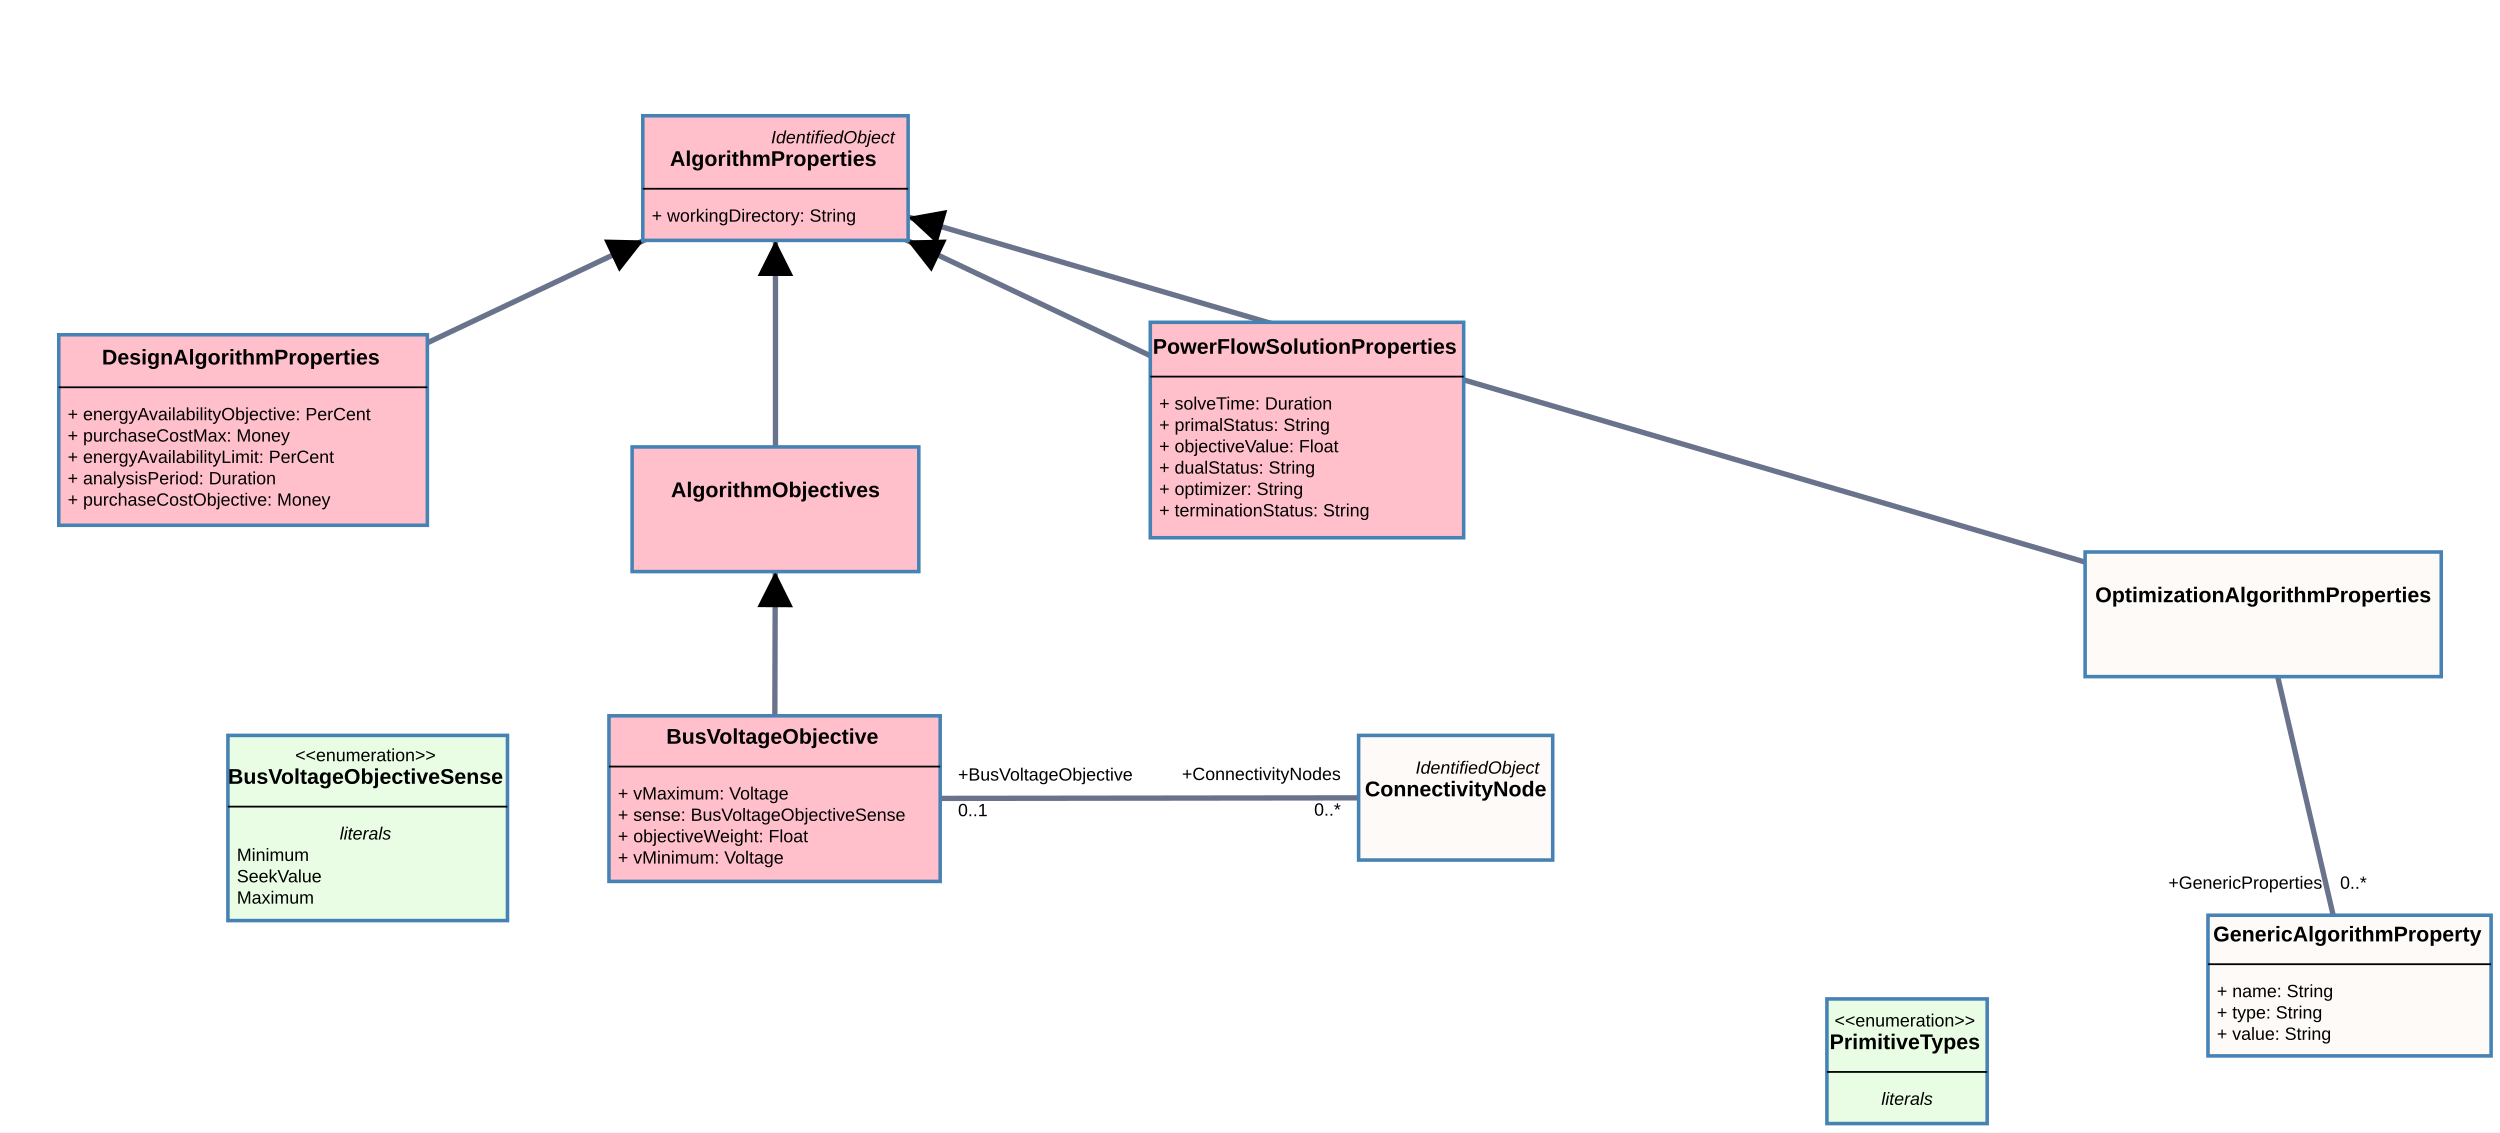
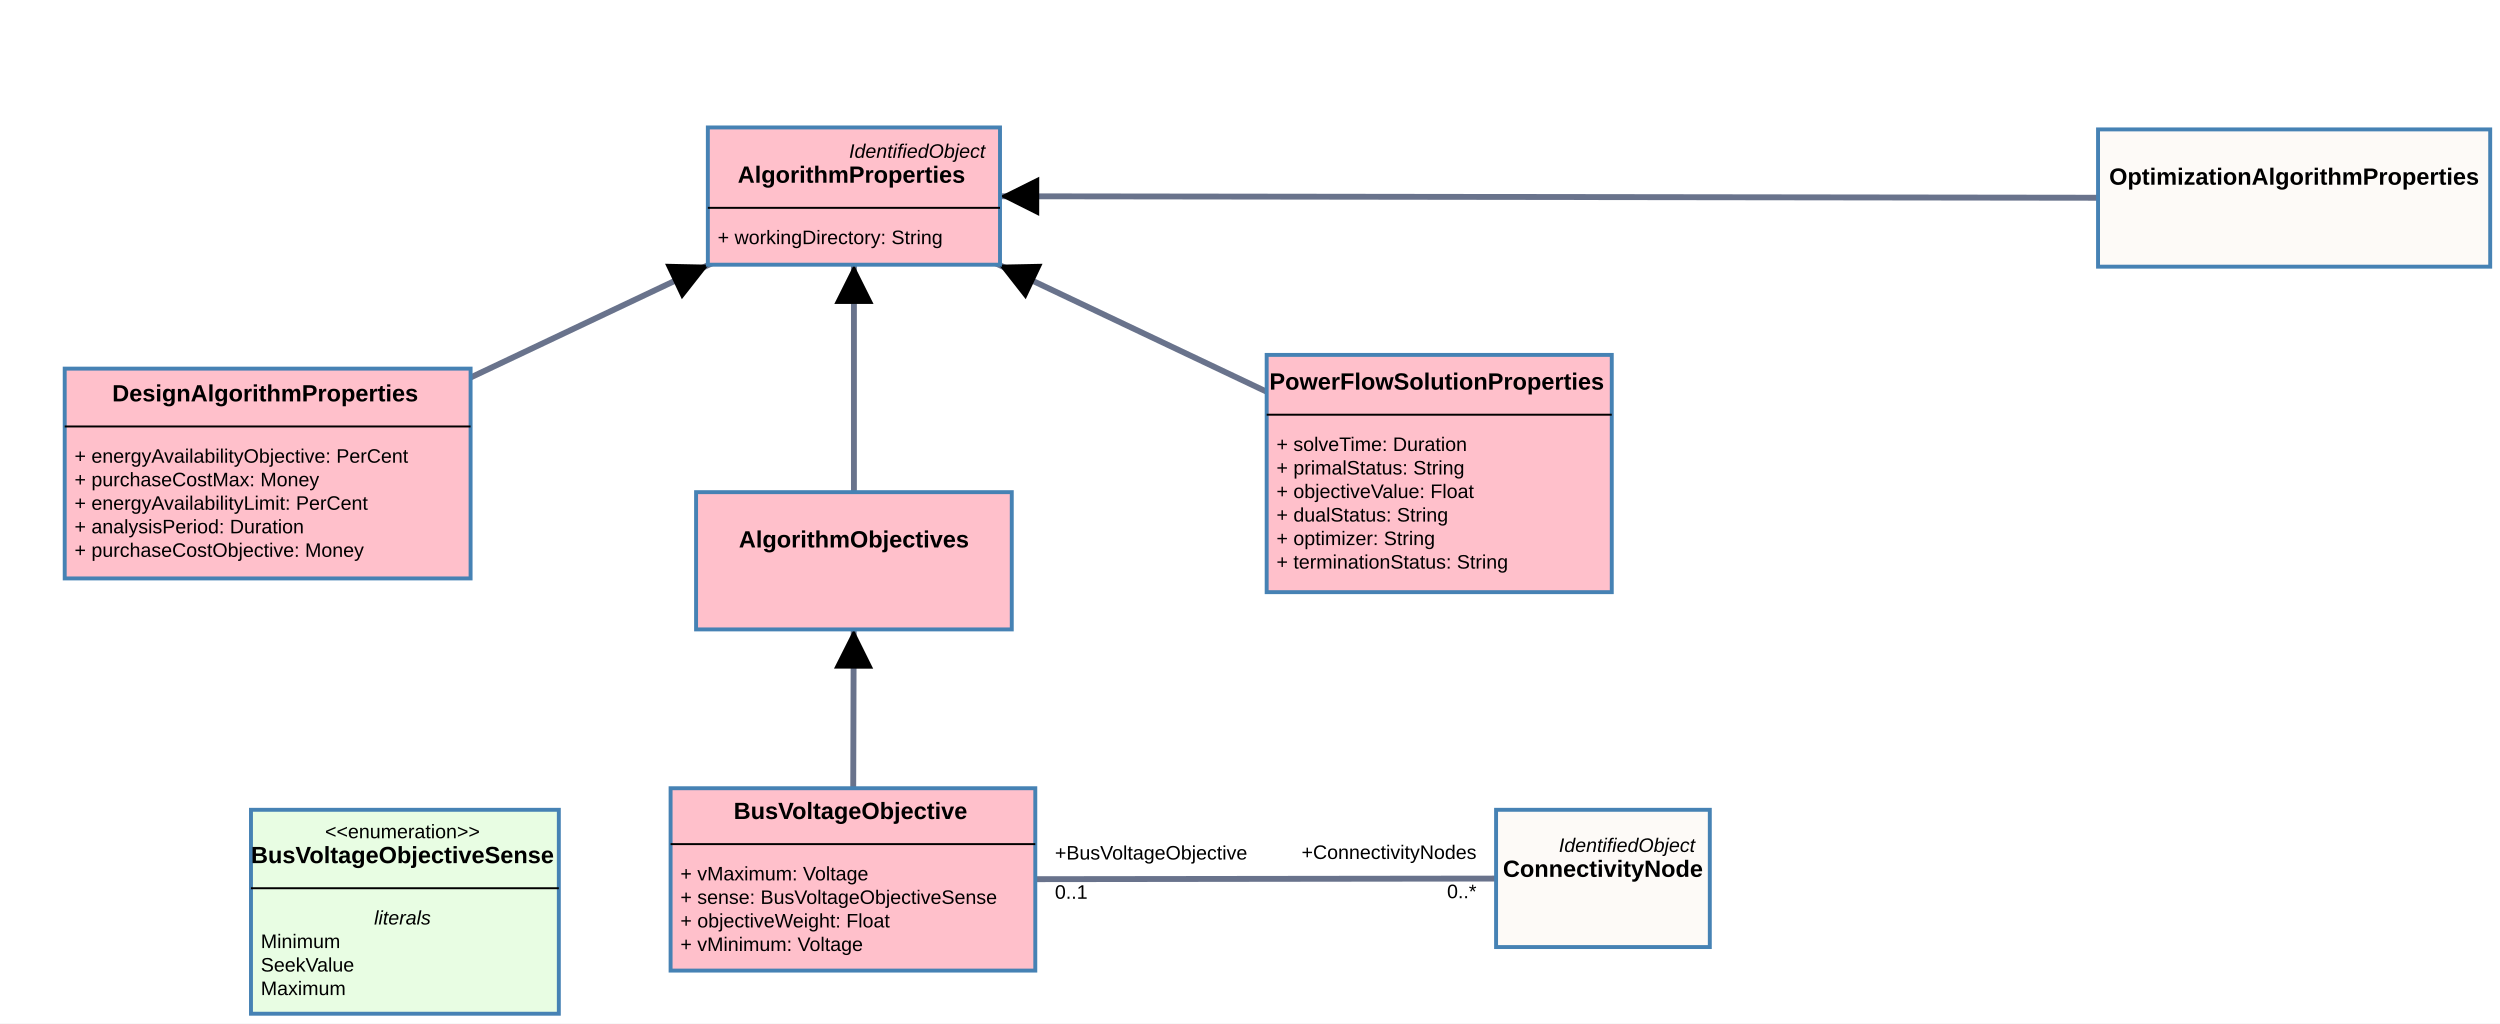
- <svg xmlns="http://www.w3.org/2000/svg" width="1404" height="636" style="-webkit-tap-highlight-color: rgba(0, 0, 0, 0);">
+ <svg xmlns="http://www.w3.org/2000/svg" width="1275" height="522" style="-webkit-tap-highlight-color: rgba(0, 0, 0, 0);">
  <rect width="100%" height="100%" fill="white" />
  <g class="zoom-group">
    <defs>
      <marker id="arrowhead" viewBox="-0 -5 10 10" refX="5" refY="0" orient="auto" markerWidth="10" markerHeight="10" xoverflow="visible">
        <path d="M 0,-5 L 10 ,0 L 0,5" fill="black" style="stroke: none;" />
      </marker>
    </defs>
    <line class="link" x1="136.5" y1="241.5" x2="435.5" y2="100" stroke="#69738c" stroke-width="3" marker-end="url(#arrowhead)" />
    <line class="link" x1="734" y1="241.5" x2="435.5" y2="100" stroke="#69738c" stroke-width="3" marker-end="url(#arrowhead)" />
    <line class="link" x1="435.5" y1="286" x2="435.5" y2="100" stroke="#69738c" stroke-width="3" marker-end="url(#arrowhead)" />
    <line class="link" x1="435" y1="448.5" x2="435.5" y2="286" stroke="#69738c" stroke-width="3" marker-end="url(#arrowhead)" />
    <line class="link" x1="435" y1="448.5" x2="817.5" y2="448" stroke="#69738c" stroke-width="3" />
-     <line class="link" x1="1271" y1="345" x2="435.5" y2="100" stroke="#69738c" stroke-width="3" marker-end="url(#arrowhead)" />
-     <line class="link" x1="1319.5" y1="553.5" x2="1271" y2="345" stroke="#69738c" stroke-width="3" />
+     <line class="link" x1="1170" y1="101" x2="435.5" y2="100" stroke="#69738c" stroke-width="3" marker-end="url(#arrowhead)" />
    <line class="arrow" x2="352.503" y2="139.278" x1="136.5" y1="241.5" stroke="#69738c" stroke-width="2" marker-end="url(#arrowhead)" />
    <line class="arrow" x2="518.37" y2="139.283" x1="734" y1="241.5" stroke="#69738c" stroke-width="2" marker-end="url(#arrowhead)" />
    <line class="arrow" x2="435.5" y2="145" x1="435.5" y1="286" stroke="#69738c" stroke-width="2" marker-end="url(#arrowhead)" />
    <line class="arrow" x2="435.362" y2="331" x1="435" y1="448.5" stroke="#69738c" stroke-width="2" marker-end="url(#arrowhead)" />
-     <line class="arrow" x2="519.596" y2="124.66" x1="1271" y1="345" stroke="#69738c" stroke-width="2" marker-end="url(#arrowhead)" />
+     <line class="arrow" x2="520" y2="100.115" x1="1170" y1="101" stroke="#69738c" stroke-width="2" marker-end="url(#arrowhead)" />
    <g class="draggable" transform="translate(763, 413)">
      <rect class="box" width="109" height="70" style="fill: #fdfaf7; stroke: steelblue; stroke-width: 2px; cursor: move;" />
      <text x="0" y="0" text-anchor="start" font-size="10px">
        <tspan x="104" y="18" dy=".35em" text-anchor="end" style="font-family: Arial, sans-serif; font-weight: 400; font-style: italic; fill: black; font-size: 10px; pointer-events: none;">IdentifiedObject</tspan>
        <tspan x="54.5" y="30" dy=".35em" text-anchor="middle" style="font-family: Arial, sans-serif; font-weight: 700; font-style: normal; fill: black; font-size: 12px; pointer-events: none;">ConnectivityNode</tspan>
      </text>
    </g>
    <g class="draggable" transform="translate(361, 65)">
      <rect class="box" width="149" height="70" style="fill: #ffc0cb; stroke: steelblue; stroke-width: 2px; cursor: move;" />
      <text x="0" y="0" text-anchor="start" font-size="10px">
        <tspan x="144" y="12" dy=".35em" text-anchor="end" style="font-family: Arial, sans-serif; font-weight: 400; font-style: italic; fill: black; font-size: 10px; pointer-events: none;">IdentifiedObject</tspan>
        <tspan x="74.5" y="24" dy=".35em" text-anchor="middle" style="font-family: Arial, sans-serif; font-weight: 700; font-style: normal; fill: black; font-size: 12px; pointer-events: none;">AlgorithmProperties</tspan>
        <tspan x="5" y="56" dy=".35em" text-anchor="start" style="font-family: Arial, sans-serif; font-weight: 400; font-style: normal; fill: black; font-size: 10px; pointer-events: none;">+   workingDirectory: String</tspan>
      </text>
      <line x1="0" x2="149" y1="41" y2="41" stroke="black" stroke-width="1" />
    </g>
    <g class="draggable" transform="translate(33, 188)">
      <rect class="box" width="207" height="107" style="fill: #ffc0cb; stroke: steelblue; stroke-width: 2px; cursor: move;" />
      <text x="0" y="0" text-anchor="start" font-size="10px">
        <tspan x="103.5" y="12.5" dy=".35em" text-anchor="middle" style="font-family: Arial, sans-serif; font-weight: 700; font-style: normal; fill: black; font-size: 12px; pointer-events: none;">DesignAlgorithmProperties</tspan>
        <tspan x="5" y="44.5" dy=".35em" text-anchor="start" style="font-family: Arial, sans-serif; font-weight: 400; font-style: normal; fill: black; font-size: 10px; pointer-events: none;">+   energyAvailabilityObjective: PerCent</tspan>
        <tspan x="5" y="56.5" dy=".35em" text-anchor="start" style="font-family: Arial, sans-serif; font-weight: 400; font-style: normal; fill: black; font-size: 10px; pointer-events: none;">+   purchaseCostMax: Money</tspan>
        <tspan x="5" y="68.5" dy=".35em" text-anchor="start" style="font-family: Arial, sans-serif; font-weight: 400; font-style: normal; fill: black; font-size: 10px; pointer-events: none;">+   energyAvailabilityLimit: PerCent</tspan>
        <tspan x="5" y="80.5" dy=".35em" text-anchor="start" style="font-family: Arial, sans-serif; font-weight: 400; font-style: normal; fill: black; font-size: 10px; pointer-events: none;">+   analysisPeriod: Duration</tspan>
        <tspan x="5" y="92.5" dy=".35em" text-anchor="start" style="font-family: Arial, sans-serif; font-weight: 400; font-style: normal; fill: black; font-size: 10px; pointer-events: none;">+   purchaseCostObjective: Money</tspan>
      </text>
      <line x1="0" x2="207" y1="29.5" y2="29.5" stroke="black" stroke-width="1" />
    </g>
    <g class="draggable" transform="translate(646, 181)">
      <rect class="box" width="176" height="121" style="fill: #ffc0cb; stroke: steelblue; stroke-width: 2px; cursor: move;" />
      <text x="0" y="0" text-anchor="start" font-size="10px">
        <tspan x="88" y="13.5" dy=".35em" text-anchor="middle" style="font-family: Arial, sans-serif; font-weight: 700; font-style: normal; fill: black; font-size: 12px; pointer-events: none;">PowerFlowSolutionProperties</tspan>
        <tspan x="5" y="45.5" dy=".35em" text-anchor="start" style="font-family: Arial, sans-serif; font-weight: 400; font-style: normal; fill: black; font-size: 10px; pointer-events: none;">+   solveTime: Duration</tspan>
        <tspan x="5" y="57.5" dy=".35em" text-anchor="start" style="font-family: Arial, sans-serif; font-weight: 400; font-style: normal; fill: black; font-size: 10px; pointer-events: none;">+   primalStatus: String</tspan>
        <tspan x="5" y="69.5" dy=".35em" text-anchor="start" style="font-family: Arial, sans-serif; font-weight: 400; font-style: normal; fill: black; font-size: 10px; pointer-events: none;">+   objectiveValue: Float</tspan>
        <tspan x="5" y="81.5" dy=".35em" text-anchor="start" style="font-family: Arial, sans-serif; font-weight: 400; font-style: normal; fill: black; font-size: 10px; pointer-events: none;">+   dualStatus: String</tspan>
        <tspan x="5" y="93.5" dy=".35em" text-anchor="start" style="font-family: Arial, sans-serif; font-weight: 400; font-style: normal; fill: black; font-size: 10px; pointer-events: none;">+   optimizer: String</tspan>
        <tspan x="5" y="105.5" dy=".35em" text-anchor="start" style="font-family: Arial, sans-serif; font-weight: 400; font-style: normal; fill: black; font-size: 10px; pointer-events: none;">+   terminationStatus: String</tspan>
      </text>
      <line x1="0" x2="176" y1="30.5" y2="30.5" stroke="black" stroke-width="1" />
    </g>
    <g class="draggable" transform="translate(355, 251)">
      <rect class="box" width="161" height="70" style="fill: #ffc0cb; stroke: steelblue; stroke-width: 2px; cursor: move;" />
      <text x="0" y="0" text-anchor="start" font-size="10px">
        <tspan x="80.5" y="24" dy=".35em" text-anchor="middle" style="font-family: Arial, sans-serif; font-weight: 700; font-style: normal; fill: black; font-size: 12px; pointer-events: none;">AlgorithmObjectives</tspan>
      </text>
    </g>
    <g class="draggable" transform="translate(342, 402)">
      <rect class="box" width="186" height="93" style="fill: #ffc0cb; stroke: steelblue; stroke-width: 2px; cursor: move;" />
      <text x="0" y="0" text-anchor="start" font-size="10px">
        <tspan x="93" y="11.5" dy=".35em" text-anchor="middle" style="font-family: Arial, sans-serif; font-weight: 700; font-style: normal; fill: black; font-size: 12px; pointer-events: none;">BusVoltageObjective</tspan>
        <tspan x="5" y="43.5" dy=".35em" text-anchor="start" style="font-family: Arial, sans-serif; font-weight: 400; font-style: normal; fill: black; font-size: 10px; pointer-events: none;">+   vMaximum: Voltage</tspan>
        <tspan x="5" y="55.5" dy=".35em" text-anchor="start" style="font-family: Arial, sans-serif; font-weight: 400; font-style: normal; fill: black; font-size: 10px; pointer-events: none;">+   sense: BusVoltageObjectiveSense</tspan>
        <tspan x="5" y="67.5" dy=".35em" text-anchor="start" style="font-family: Arial, sans-serif; font-weight: 400; font-style: normal; fill: black; font-size: 10px; pointer-events: none;">+   objectiveWeight: Float</tspan>
        <tspan x="5" y="79.5" dy=".35em" text-anchor="start" style="font-family: Arial, sans-serif; font-weight: 400; font-style: normal; fill: black; font-size: 10px; pointer-events: none;">+   vMinimum: Voltage</tspan>
      </text>
      <line x1="0" x2="186" y1="28.5" y2="28.5" stroke="black" stroke-width="1" />
    </g>
    <g class="draggable" transform="translate(128, 413)">
      <rect class="box" width="157" height="104" style="fill: #e8fde3; stroke: steelblue; stroke-width: 2px; cursor: move;" />
      <text x="0" y="0" text-anchor="start" font-size="10px">
        <tspan x="78.5" y="11" dy=".35em" text-anchor="middle" style="font-family: Arial, sans-serif; font-weight: 400; font-style: normal; fill: black; font-size: 10px; pointer-events: none;">&lt;&lt;enumeration&gt;&gt;</tspan>
        <tspan x="78.5" y="23" dy=".35em" text-anchor="middle" style="font-family: Arial, sans-serif; font-weight: 700; font-style: normal; fill: black; font-size: 12px; pointer-events: none;">BusVoltageObjectiveSense</tspan>
        <tspan x="78.5" y="55" dy=".35em" text-anchor="middle" style="font-family: Arial, sans-serif; font-weight: 400; font-style: italic; fill: black; font-size: 10px; pointer-events: none;">literals</tspan>
        <tspan x="5" y="67" dy=".35em" text-anchor="start" style="font-family: Arial, sans-serif; font-weight: 400; font-style: normal; fill: black; font-size: 10px; pointer-events: none;">Minimum</tspan>
        <tspan x="5" y="79" dy=".35em" text-anchor="start" style="font-family: Arial, sans-serif; font-weight: 400; font-style: normal; fill: black; font-size: 10px; pointer-events: none;">SeekValue</tspan>
        <tspan x="5" y="91" dy=".35em" text-anchor="start" style="font-family: Arial, sans-serif; font-weight: 400; font-style: normal; fill: black; font-size: 10px; pointer-events: none;">Maximum</tspan>
      </text>
      <line x1="0" x2="157" y1="40" y2="40" stroke="black" stroke-width="1" />
    </g>
-     <g class="draggable" transform="translate(1171, 310)">
+     <g class="draggable" transform="translate(1070, 66)">
      <rect class="box" width="200" height="70" style="fill: #fdfaf7; stroke: steelblue; stroke-width: 2px; cursor: move;" />
      <text x="0" y="0" text-anchor="start" font-size="10px">
        <tspan x="100" y="24" dy=".35em" text-anchor="middle" style="font-family: Arial, sans-serif; font-weight: 700; font-style: normal; fill: black; font-size: 12px; pointer-events: none;">OptimizationAlgorithmProperties</tspan>
      </text>
-     </g>
-     <g class="draggable" transform="translate(1240, 514)">
-       <rect class="box" width="159" height="79" style="fill: #fdfaf7; stroke: steelblue; stroke-width: 2px; cursor: move;" />
-       <text x="0" y="0" text-anchor="start" font-size="10px">
-         <tspan x="79.5" y="10.5" dy=".35em" text-anchor="middle" style="font-family: Arial, sans-serif; font-weight: 700; font-style: normal; fill: black; font-size: 12px; pointer-events: none;">GenericAlgorithmProperty</tspan>
-         <tspan x="5" y="42.5" dy=".35em" text-anchor="start" style="font-family: Arial, sans-serif; font-weight: 400; font-style: normal; fill: black; font-size: 10px; pointer-events: none;">+   name: String</tspan>
-         <tspan x="5" y="54.5" dy=".35em" text-anchor="start" style="font-family: Arial, sans-serif; font-weight: 400; font-style: normal; fill: black; font-size: 10px; pointer-events: none;">+   type: String</tspan>
-         <tspan x="5" y="66.5" dy=".35em" text-anchor="start" style="font-family: Arial, sans-serif; font-weight: 400; font-style: normal; fill: black; font-size: 10px; pointer-events: none;">+   value: String</tspan>
-       </text>
-       <line x1="0" x2="159" y1="27.5" y2="27.5" stroke="black" stroke-width="1" />
-     </g>
-     <g class="draggable" transform="translate(1026, 561)">
-       <rect class="box" width="90" height="70" style="fill: #e8fde3; stroke: steelblue; stroke-width: 2px; cursor: move;" />
-       <text x="0" y="0" text-anchor="start" font-size="10px">
-         <tspan x="45" y="12" dy=".35em" text-anchor="middle" style="font-family: Arial, sans-serif; font-weight: 400; font-style: normal; fill: black; font-size: 10px; pointer-events: none;">&lt;&lt;enumeration&gt;&gt;</tspan>
-         <tspan x="45" y="24" dy=".35em" text-anchor="middle" style="font-family: Arial, sans-serif; font-weight: 700; font-style: normal; fill: black; font-size: 12px; pointer-events: none;">PrimitiveTypes</tspan>
-         <tspan x="45" y="56" dy=".35em" text-anchor="middle" style="font-family: Arial, sans-serif; font-weight: 400; font-style: italic; fill: black; font-size: 10px; pointer-events: none;">literals</tspan>
-       </text>
-       <line x1="0" x2="90" y1="41" y2="41" stroke="black" stroke-width="1" />
    </g>
    <text class="link-text-start-top" x="249.519" y="190.38" text-anchor="start" dy="-1em" style="font-family: Arial, sans-serif; font-size: 10px; fill: black;" />
    <text class="link-text-start-top" x="636.482" y="197.643" text-anchor="end" dy="-1em" style="font-family: Arial, sans-serif; font-size: 10px; fill: black;" />
    <text class="link-text-start-top" x="430.5" y="246" text-anchor="end" dy="-1em" style="font-family: Arial, sans-serif; font-size: 10px; fill: black;" />
    <text class="link-text-start-top" x="430.158" y="397" text-anchor="end" dy="-1em" style="font-family: Arial, sans-serif; font-size: 10px; fill: black;" />
    <text class="link-text-start-top" x="538" y="448.372" text-anchor="start" dy="-1em" style="font-family: Arial, sans-serif; font-size: 10px; fill: black;">+BusVoltageObjective</text>
-     <text class="link-text-start-top" x="1161.202" y="314.269" text-anchor="end" dy="-1em" style="font-family: Arial, sans-serif; font-size: 10px; fill: black;" />
-     <text class="link-text-start-top" x="1304.179" y="509.13" text-anchor="end" dy="-1em" style="font-family: Arial, sans-serif; font-size: 10px; fill: black;">+GenericProperties</text>
+     <text class="link-text-start-top" x="1060" y="100.857" text-anchor="end" dy="-1em" style="font-family: Arial, sans-serif; font-size: 10px; fill: black;" />
    <text class="link-text-start-btm" x="249.519" y="190.38" dy="1em" text-anchor="start" style="font-family: Arial, sans-serif; font-size: 10px; fill: black;" />
    <text class="link-text-start-btm" x="636.482" y="197.643" dy="1em" text-anchor="end" style="font-family: Arial, sans-serif; font-size: 10px; fill: black;" />
    <text class="link-text-start-btm" x="440.5" y="246" dy="-1em" text-anchor="start" style="font-family: Arial, sans-serif; font-size: 10px; fill: black;" />
    <text class="link-text-start-btm" x="440.158" y="397" dy="-1em" text-anchor="start" style="font-family: Arial, sans-serif; font-size: 10px; fill: black;" />
    <text class="link-text-start-btm" x="538" y="448.372" dy="1em" text-anchor="start" style="font-family: Arial, sans-serif; font-size: 10px; fill: black;">0..1</text>
-     <text class="link-text-start-btm" x="1161.202" y="314.269" dy="1em" text-anchor="end" style="font-family: Arial, sans-serif; font-size: 10px; fill: black;" />
-     <text class="link-text-start-btm" x="1314.179" y="509.13" dy="-1em" text-anchor="start" style="font-family: Arial, sans-serif; font-size: 10px; fill: black;">0..*</text>
+     <text class="link-text-start-btm" x="1060" y="100.857" dy="1em" text-anchor="end" style="font-family: Arial, sans-serif; font-size: 10px; fill: black;" />
    <text class="link-text-end-top" x="352.023" y="137.139" dy="1em" text-anchor="end" style="font-family: Arial, sans-serif; font-size: 10px; fill: black;" />
    <text class="link-text-end-top" x="508.852" y="137.142" dy="1em" text-anchor="end" style="font-family: Arial, sans-serif; font-size: 10px; fill: black;" />
    <text class="link-text-end-top" x="430.5" y="140" dy="1em" text-anchor="end" style="font-family: Arial, sans-serif; font-size: 10px; fill: black;" />
    <text class="link-text-end-top" x="430.377" y="326" dy="1em" text-anchor="end" style="font-family: Arial, sans-serif; font-size: 10px; fill: black;" />
    <text class="link-text-end-top" x="753" y="448.078" dy="-1em" text-anchor="end" style="font-family: Arial, sans-serif; font-size: 10px; fill: black;">+ConnectivityNodes</text>
-     <text class="link-text-end-top" x="519.798" y="123.253" dy="-1em" text-anchor="start" style="font-family: Arial, sans-serif; font-size: 10px; fill: black;" />
-     <text class="link-text-end-top" x="1275.274" y="384.87" dy="1em" text-anchor="end" style="font-family: Arial, sans-serif; font-size: 10px; fill: black;" />
+     <text class="link-text-end-top" x="520" y="100.108" dy="-1em" text-anchor="start" style="font-family: Arial, sans-serif; font-size: 10px; fill: black;" />
    <text class="link-text-end-btm" x="362.023" y="137.139" dy="1em" text-anchor="start" style="font-family: Arial, sans-serif; font-size: 10px; fill: black;" />
    <text class="link-text-end-btm" x="518.852" y="137.142" dy="1em" text-anchor="start" style="font-family: Arial, sans-serif; font-size: 10px; fill: black;" />
    <text class="link-text-end-btm" x="440.5" y="140" dy="1em" text-anchor="start" style="font-family: Arial, sans-serif; font-size: 10px; fill: black;" />
    <text class="link-text-end-btm" x="440.377" y="326" dy="1em" text-anchor="start" style="font-family: Arial, sans-serif; font-size: 10px; fill: black;" />
    <text class="link-text-end-btm" x="753" y="448.078" dy="1em" text-anchor="end" style="font-family: Arial, sans-serif; font-size: 10px; fill: black;">0..*</text>
-     <text class="link-text-end-btm" x="519.798" y="123.253" dy="1em" text-anchor="start" style="font-family: Arial, sans-serif; font-size: 10px; fill: black;" />
-     <text class="link-text-end-btm" x="1285.274" y="384.87" dy="1em" text-anchor="start" style="font-family: Arial, sans-serif; font-size: 10px; fill: black;" />
+     <text class="link-text-end-btm" x="520" y="100.108" dy="1em" text-anchor="start" style="font-family: Arial, sans-serif; font-size: 10px; fill: black;" />
  </g>
</svg>
